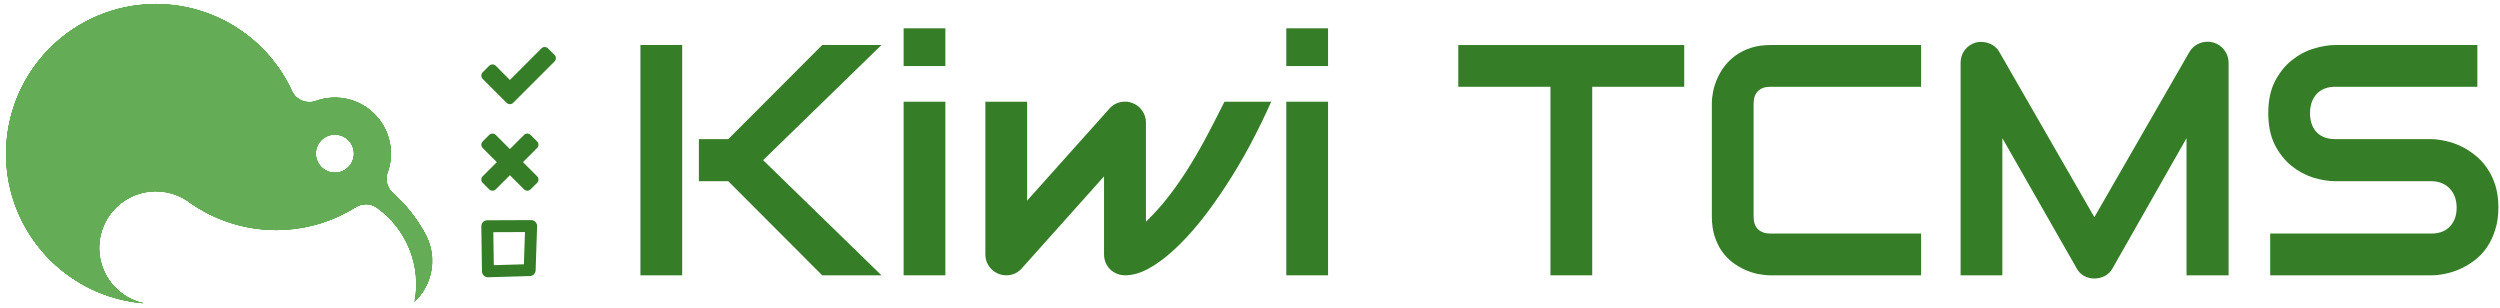
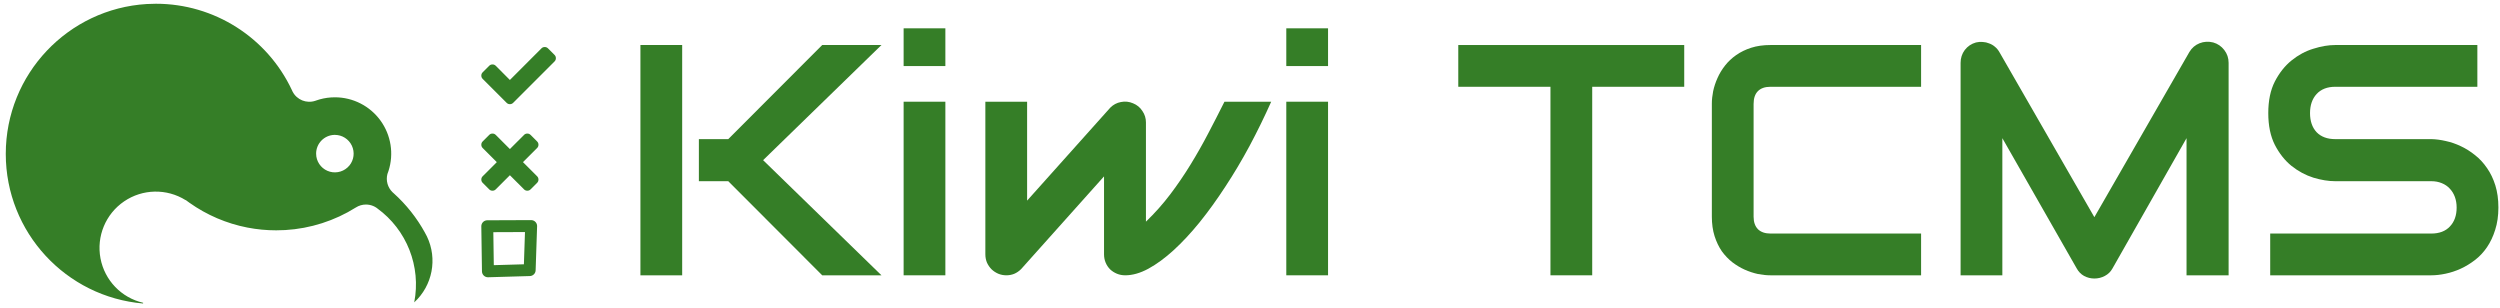
<svg xmlns="http://www.w3.org/2000/svg" xmlns:ns1="http://www.openswatchbook.org/uri/2009/osb" width="2438.993" height="300" id="svg2" version="1.0">
  <defs id="defs4">
    <linearGradient id="linearGradient4255" ns1:paint="solid">
      <stop style="stop-color:#000000;stop-opacity:1;" offset="0" id="stop4257" />
    </linearGradient>
    <filter style="color-interpolation-filters:sRGB;" id="filter124">
      <feColorMatrix type="hueRotate" values="180" result="color1" id="feColorMatrix120" />
      <feColorMatrix values="-1 0 0 0 1 0 -1 0 0 1 0 0 -1 0 1 -0.21 -0.72 -0.07 2 0 " result="color2" id="feColorMatrix122" />
    </filter>
  </defs>
  <g id="layer1" transform="translate(3080.214,-1217.403)">
    <g id="g3885" transform="matrix(25,0,0,25,90820.575,-9012.835)" style="fill:#808080" />
    <g id="g3209">
      <g id="g1052">
        <g id="g1034">
          <g aria-label="Kiwi TCMS" transform="translate(0,24)" id="flowRoot3482" style="font-style:normal;font-variant:normal;font-weight:bold;font-stretch:normal;line-height:0.01%;font-family:'Open Sans';-inkscape-font-specification:'Open Sans Bold';letter-spacing:0px;word-spacing:0px;fill:#357e27;fill-opacity:1;stroke:none;stroke-width:1px;stroke-linecap:butt;stroke-linejoin:miter;stroke-opacity:1">
            <path d="m -2220.264,1461.988 h -57.81 l -91.65,-91.807 h -28.67 v -41.047 h 28.67 l 91.65,-91.807 h 57.81 l -115.463,112.33 z m -194.423,0 h -40.733 v -224.66 h 40.733 z" style="font-style:normal;font-variant:normal;font-weight:normal;font-stretch:normal;font-size:320.853px;line-height:1.25;font-family:Audiowide;-inkscape-font-specification:Audiowide;fill:#357e27;fill-opacity:1" id="path1008" />
            <path d="m -2157.911,1257.851 h -40.733 v -36.817 h 40.733 z m 0,204.137 h -40.733 v -169.357 h 40.733 z" style="font-style:normal;font-variant:normal;font-weight:normal;font-stretch:normal;font-size:320.853px;line-height:1.25;font-family:Audiowide;-inkscape-font-specification:Audiowide;fill:#357e27;fill-opacity:1" id="path1010" />
            <path d="m -1840.035,1292.631 q -9.713,21.777 -20.993,42.927 -11.28,20.993 -23.657,39.793 -12.22,18.8 -25.067,34.78 -12.847,15.823 -25.537,27.417 -12.533,11.437 -24.597,18.017 -11.907,6.423 -22.56,6.423 -4.387,0 -8.147,-1.567 -3.76,-1.567 -6.58,-4.23 -2.82,-2.82 -4.387,-6.58 -1.567,-3.76 -1.567,-8.147 v -75.983 l -80.84,90.397 q -3.133,3.133 -6.893,4.7 -3.603,1.41 -7.52,1.41 -4.23,0 -7.99,-1.567 -3.603,-1.567 -6.423,-4.23 -2.82,-2.82 -4.543,-6.58 -1.567,-3.76 -1.567,-8.147 v -148.833 h 40.733 v 96.507 l 81.153,-90.71 q 4.387,-4.387 10.34,-5.483 6.11,-1.253 11.907,1.253 5.797,2.35 9.087,7.52 3.447,5.013 3.447,11.123 v 96.82 q 13.16,-12.69 23.813,-26.79 10.653,-14.1 19.74,-28.983 9.243,-15.04 17.233,-30.393 8.147,-15.51 15.823,-30.863 z" style="font-style:normal;font-variant:normal;font-weight:normal;font-stretch:normal;font-size:320.853px;line-height:1.25;font-family:Audiowide;-inkscape-font-specification:Audiowide;fill:#357e27;fill-opacity:1" id="path1012" />
            <path d="m -1784.575,1257.851 h -40.733 v -36.817 h 40.733 z m 0,204.137 h -40.733 v -169.357 h 40.733 z" style="font-style:normal;font-variant:normal;font-weight:normal;font-stretch:normal;font-size:320.853px;line-height:1.25;font-family:Audiowide;-inkscape-font-specification:Audiowide;fill:#357e27;fill-opacity:1" id="path1014" />
            <path d="m -1437.088,1278.061 h -89.77 v 183.927 h -40.733 v -183.927 h -89.927 v -40.733 h 220.43 z" style="font-style:normal;font-variant:normal;font-weight:normal;font-stretch:normal;font-size:320.853px;line-height:1.25;font-family:Audiowide;-inkscape-font-specification:Audiowide;fill:#357e27;fill-opacity:1" id="path1016" />
            <path d="m -1206.005,1461.988 h -146.953 q -5.64,0 -12.22,-1.253 -6.423,-1.41 -12.847,-4.23 -6.267,-2.82 -12.063,-7.207 -5.797,-4.543 -10.34,-10.81 -4.387,-6.423 -7.05,-14.727 -2.663,-8.46 -2.663,-18.957 v -110.293 q 0,-5.64 1.253,-12.063 1.41,-6.58 4.23,-12.847 2.82,-6.423 7.363,-12.22 4.543,-5.797 10.81,-10.183 6.423,-4.543 14.727,-7.207 8.303,-2.663 18.8,-2.663 h 146.953 v 40.733 h -146.953 q -7.99,0 -12.22,4.23 -4.23,4.23 -4.23,12.533 v 109.98 q 0,7.833 4.23,12.22 4.387,4.23 12.22,4.23 h 146.953 z" style="font-style:normal;font-variant:normal;font-weight:normal;font-stretch:normal;font-size:320.853px;line-height:1.25;font-family:Audiowide;-inkscape-font-specification:Audiowide;fill:#357e27;fill-opacity:1" id="path1018" />
            <path d="m -905.989,1461.988 h -41.047 v -133.793 l -72.223,127.056 q -2.663,4.857 -7.52,7.363 -4.7,2.507 -10.183,2.507 -5.327,0 -10.027,-2.507 -4.543,-2.507 -7.207,-7.363 l -72.537,-127.056 v 133.793 h -40.733 v -207.27 q 0,-7.05 4.073,-12.533 4.23,-5.483 10.967,-7.363 3.29,-0.783 6.58,-0.47 3.29,0.157 6.267,1.41 3.133,1.097 5.64,3.29 2.507,2.037 4.23,5.013 l 92.747,161.21 92.747,-161.21 q 3.603,-5.953 9.87,-8.46 6.423,-2.507 13.317,-0.783 6.58,1.88 10.81,7.363 4.23,5.483 4.23,12.533 z" style="font-style:normal;font-variant:normal;font-weight:normal;font-stretch:normal;font-size:320.853px;line-height:1.25;font-family:Audiowide;-inkscape-font-specification:Audiowide;fill:#357e27;fill-opacity:1" id="path1020" />
            <path d="m -642.789,1395.874 q 0,12.063 -3.133,21.777 -2.977,9.557 -7.99,16.92 -5.013,7.363 -11.75,12.533 -6.737,5.17 -13.943,8.46 -7.207,3.29 -14.727,4.857 -7.363,1.567 -13.943,1.567 h -157.137 v -40.733 h 157.137 q 11.75,0 18.173,-6.893 6.58,-6.893 6.58,-18.487 0,-5.64 -1.723,-10.34 -1.723,-4.7 -5.013,-8.147 -3.133,-3.447 -7.833,-5.327 -4.543,-1.88 -10.183,-1.88 h -93.687 q -9.87,0 -21.307,-3.447 -11.437,-3.603 -21.307,-11.437 -9.713,-7.833 -16.293,-20.523 -6.423,-12.69 -6.423,-31.02 0,-18.33 6.423,-30.863 6.58,-12.69 16.293,-20.523 9.87,-7.99 21.307,-11.437 11.437,-3.603 21.307,-3.603 h 138.65 v 40.733 h -138.65 q -11.593,0 -18.173,7.05 -6.423,7.05 -6.423,18.643 0,11.75 6.423,18.643 6.58,6.737 18.173,6.737 h 93.687 0.313 q 6.58,0.157 13.943,1.88 7.363,1.567 14.57,5.013 7.363,3.447 13.943,8.773 6.58,5.17 11.593,12.533 5.17,7.363 8.147,16.92 2.977,9.557 2.977,21.62 z" style="font-style:normal;font-variant:normal;font-weight:normal;font-stretch:normal;font-size:320.853px;line-height:1.25;font-family:Audiowide;-inkscape-font-specification:Audiowide;fill:#357e27;fill-opacity:1" id="path1022" />
          </g>
        </g>
        <g id="g1006">
          <g id="g999">
            <path id="path3505-5-9-3-4" d="m -2604.828,1438.127 0.633,43.952 40.73,-1.173 1.432,-42.952 -42.796,0.172 z" style="fill:none;fill-opacity:0;stroke:#357e27;stroke-width:11.632;stroke-linecap:round;stroke-linejoin:round;stroke-miterlimit:4;stroke-dasharray:none;stroke-dashoffset:3.003;stroke-opacity:1" />
            <path style="fill:#357e27;fill-opacity:1" id="path7533-2-2-9" d="m -2554.887,1392.575 q 0,1.877 -1.314,3.191 l -6.383,6.383 q -1.314,1.314 -3.191,1.314 -1.878,0 -3.192,-1.314 l -13.799,-13.798 -13.798,13.798 q -1.314,1.314 -3.192,1.314 -1.877,0 -3.192,-1.314 l -6.383,-6.383 q -1.314,-1.314 -1.314,-3.191 0,-1.877 1.314,-3.191 l 13.798,-13.799 -13.798,-13.798 q -1.314,-1.314 -1.314,-3.192 0,-1.877 1.314,-3.191 l 6.383,-6.383 q 1.315,-1.314 3.192,-1.314 1.877,0 3.192,1.314 l 13.798,13.799 13.799,-13.799 q 1.314,-1.314 3.192,-1.314 1.877,0 3.191,1.314 l 6.383,6.383 q 1.314,1.314 1.314,3.191 0,1.877 -1.314,3.192 l -13.799,13.798 13.799,13.799 q 1.314,1.314 1.314,3.191 z" />
            <path style="fill:#357e27;fill-opacity:1;stroke:none;stroke-opacity:0.741" id="path7475-1-3-9" d="m -2537.897,1274.163 q 0,1.877 -1.314,3.192 l -33.981,33.98 -6.382,6.383 q -1.315,1.314 -3.192,1.314 -1.877,0 -3.192,-1.314 l -6.383,-6.383 -16.991,-16.99 q -1.314,-1.314 -1.314,-3.192 0,-1.877 1.314,-3.192 l 6.383,-6.383 q 1.314,-1.314 3.191,-1.314 1.877,0 3.191,1.314 l 13.799,13.845 30.788,-30.835 q 1.314,-1.314 3.192,-1.314 1.877,0 3.191,1.314 l 6.383,6.383 q 1.314,1.314 1.314,3.191 z" />
          </g>
-           <path d="m -2650.105,2038.518 -0.16,-0.32 q -1.54,-3 -3.2,-6 a 0.13,0.13 0 0 0 0,-0.07 254.27,254.27 0 0 0 -52.86,-66.61 v 0 c -0.62,-0.57 -1.26,-1.13 -1.89,-1.69 a 31.75,31.75 0 0 1 -8.65,-30.7 31.17,31.17 0 0 1 1.83,-5.18 95.14,95.14 0 0 0 -90.52,-124.43 q -3.29,0 -6.52,0.22 a 94.46,94.46 0 0 0 -25.44,5.28 c -0.37,0.16 -0.75,0.29 -1.13,0.42 h -0.06 a 31.77,31.77 0 0 1 -38.25,-15.45 27.65,27.65 0 0 1 -1.22,-2.65 253.68,253.68 0 0 0 -229.65,-145.82 q -7.77,0 -15.43,0.46 c -132.88,7.98 -238.16,118.26 -238.16,253.13 0,132.76 102,241.69 231.94,252.68 0,-0.42 0,-0.82 0,-1.24 a 95.11,95.11 0 1 1 71.85,-173.33 l 0.18,-0.18 q 1.86,1.41 3.76,2.79 c 0.85,0.59 1.69,1.19 2.52,1.81 l 0.06,0.05 a 252.43,252.43 0 0 0 97.75,41.83 254.29,254.29 0 0 0 48.68,4.67 q 7.77,0 15.44,-0.46 a 252.3,252.3 0 0 0 119.05,-38.09 v 0 a 31.49,31.49 0 0 1 17.08,-5 32,32 0 0 1 6.39,0.64 v 0 a 31.56,31.56 0 0 1 11.32,4.77 c 0.46,0.31 0.91,0.63 1.34,1 a 158.7,158.7 0 0 1 62.5,158.81 95.16,95.16 0 0 0 21.45,-111.34 z m -131,-119.74 a 31.7,31.7 0 0 1 -55.78,-15.26 32.15,32.15 0 0 1 -0.37,-4.84 31.7,31.7 0 0 1 30.67,-31.68 h 1 a 31.7,31.7 0 0 1 24.46,51.86 z" id="path8" style="filter:url(#filter124);fill:#357e27;fill-opacity:1" transform="matrix(0.5776389,0,0,0.5776389,-1132.897,270.5481)" />
+           <path d="m -2650.105,2038.518 -0.16,-0.32 q -1.54,-3 -3.2,-6 a 0.13,0.13 0 0 0 0,-0.07 254.27,254.27 0 0 0 -52.86,-66.61 v 0 c -0.62,-0.57 -1.26,-1.13 -1.89,-1.69 a 31.75,31.75 0 0 1 -8.65,-30.7 31.17,31.17 0 0 1 1.83,-5.18 95.14,95.14 0 0 0 -90.52,-124.43 q -3.29,0 -6.52,0.22 a 94.46,94.46 0 0 0 -25.44,5.28 c -0.37,0.16 -0.75,0.29 -1.13,0.42 h -0.06 a 31.77,31.77 0 0 1 -38.25,-15.45 27.65,27.65 0 0 1 -1.22,-2.65 253.68,253.68 0 0 0 -229.65,-145.82 q -7.77,0 -15.43,0.46 c -132.88,7.98 -238.16,118.26 -238.16,253.13 0,132.76 102,241.69 231.94,252.68 0,-0.42 0,-0.82 0,-1.24 a 95.11,95.11 0 1 1 71.85,-173.33 l 0.18,-0.18 q 1.86,1.41 3.76,2.79 c 0.85,0.59 1.69,1.19 2.52,1.81 l 0.06,0.05 a 252.43,252.43 0 0 0 97.75,41.83 254.29,254.29 0 0 0 48.68,4.67 q 7.77,0 15.44,-0.46 a 252.3,252.3 0 0 0 119.05,-38.09 v 0 a 31.49,31.49 0 0 1 17.08,-5 32,32 0 0 1 6.39,0.64 v 0 a 31.56,31.56 0 0 1 11.32,4.77 c 0.46,0.31 0.91,0.63 1.34,1 a 158.7,158.7 0 0 1 62.5,158.81 95.16,95.16 0 0 0 21.45,-111.34 z m -131,-119.74 a 31.7,31.7 0 0 1 -55.78,-15.26 32.15,32.15 0 0 1 -0.37,-4.84 31.7,31.7 0 0 1 30.67,-31.68 h 1 a 31.7,31.7 0 0 1 24.46,51.86 z" id="path8" style="fill:#357e27;fill-opacity:1" transform="matrix(0.5776389,0,0,0.5776389,-1132.897,270.5481)" />
        </g>
      </g>
    </g>
  </g>
</svg>
